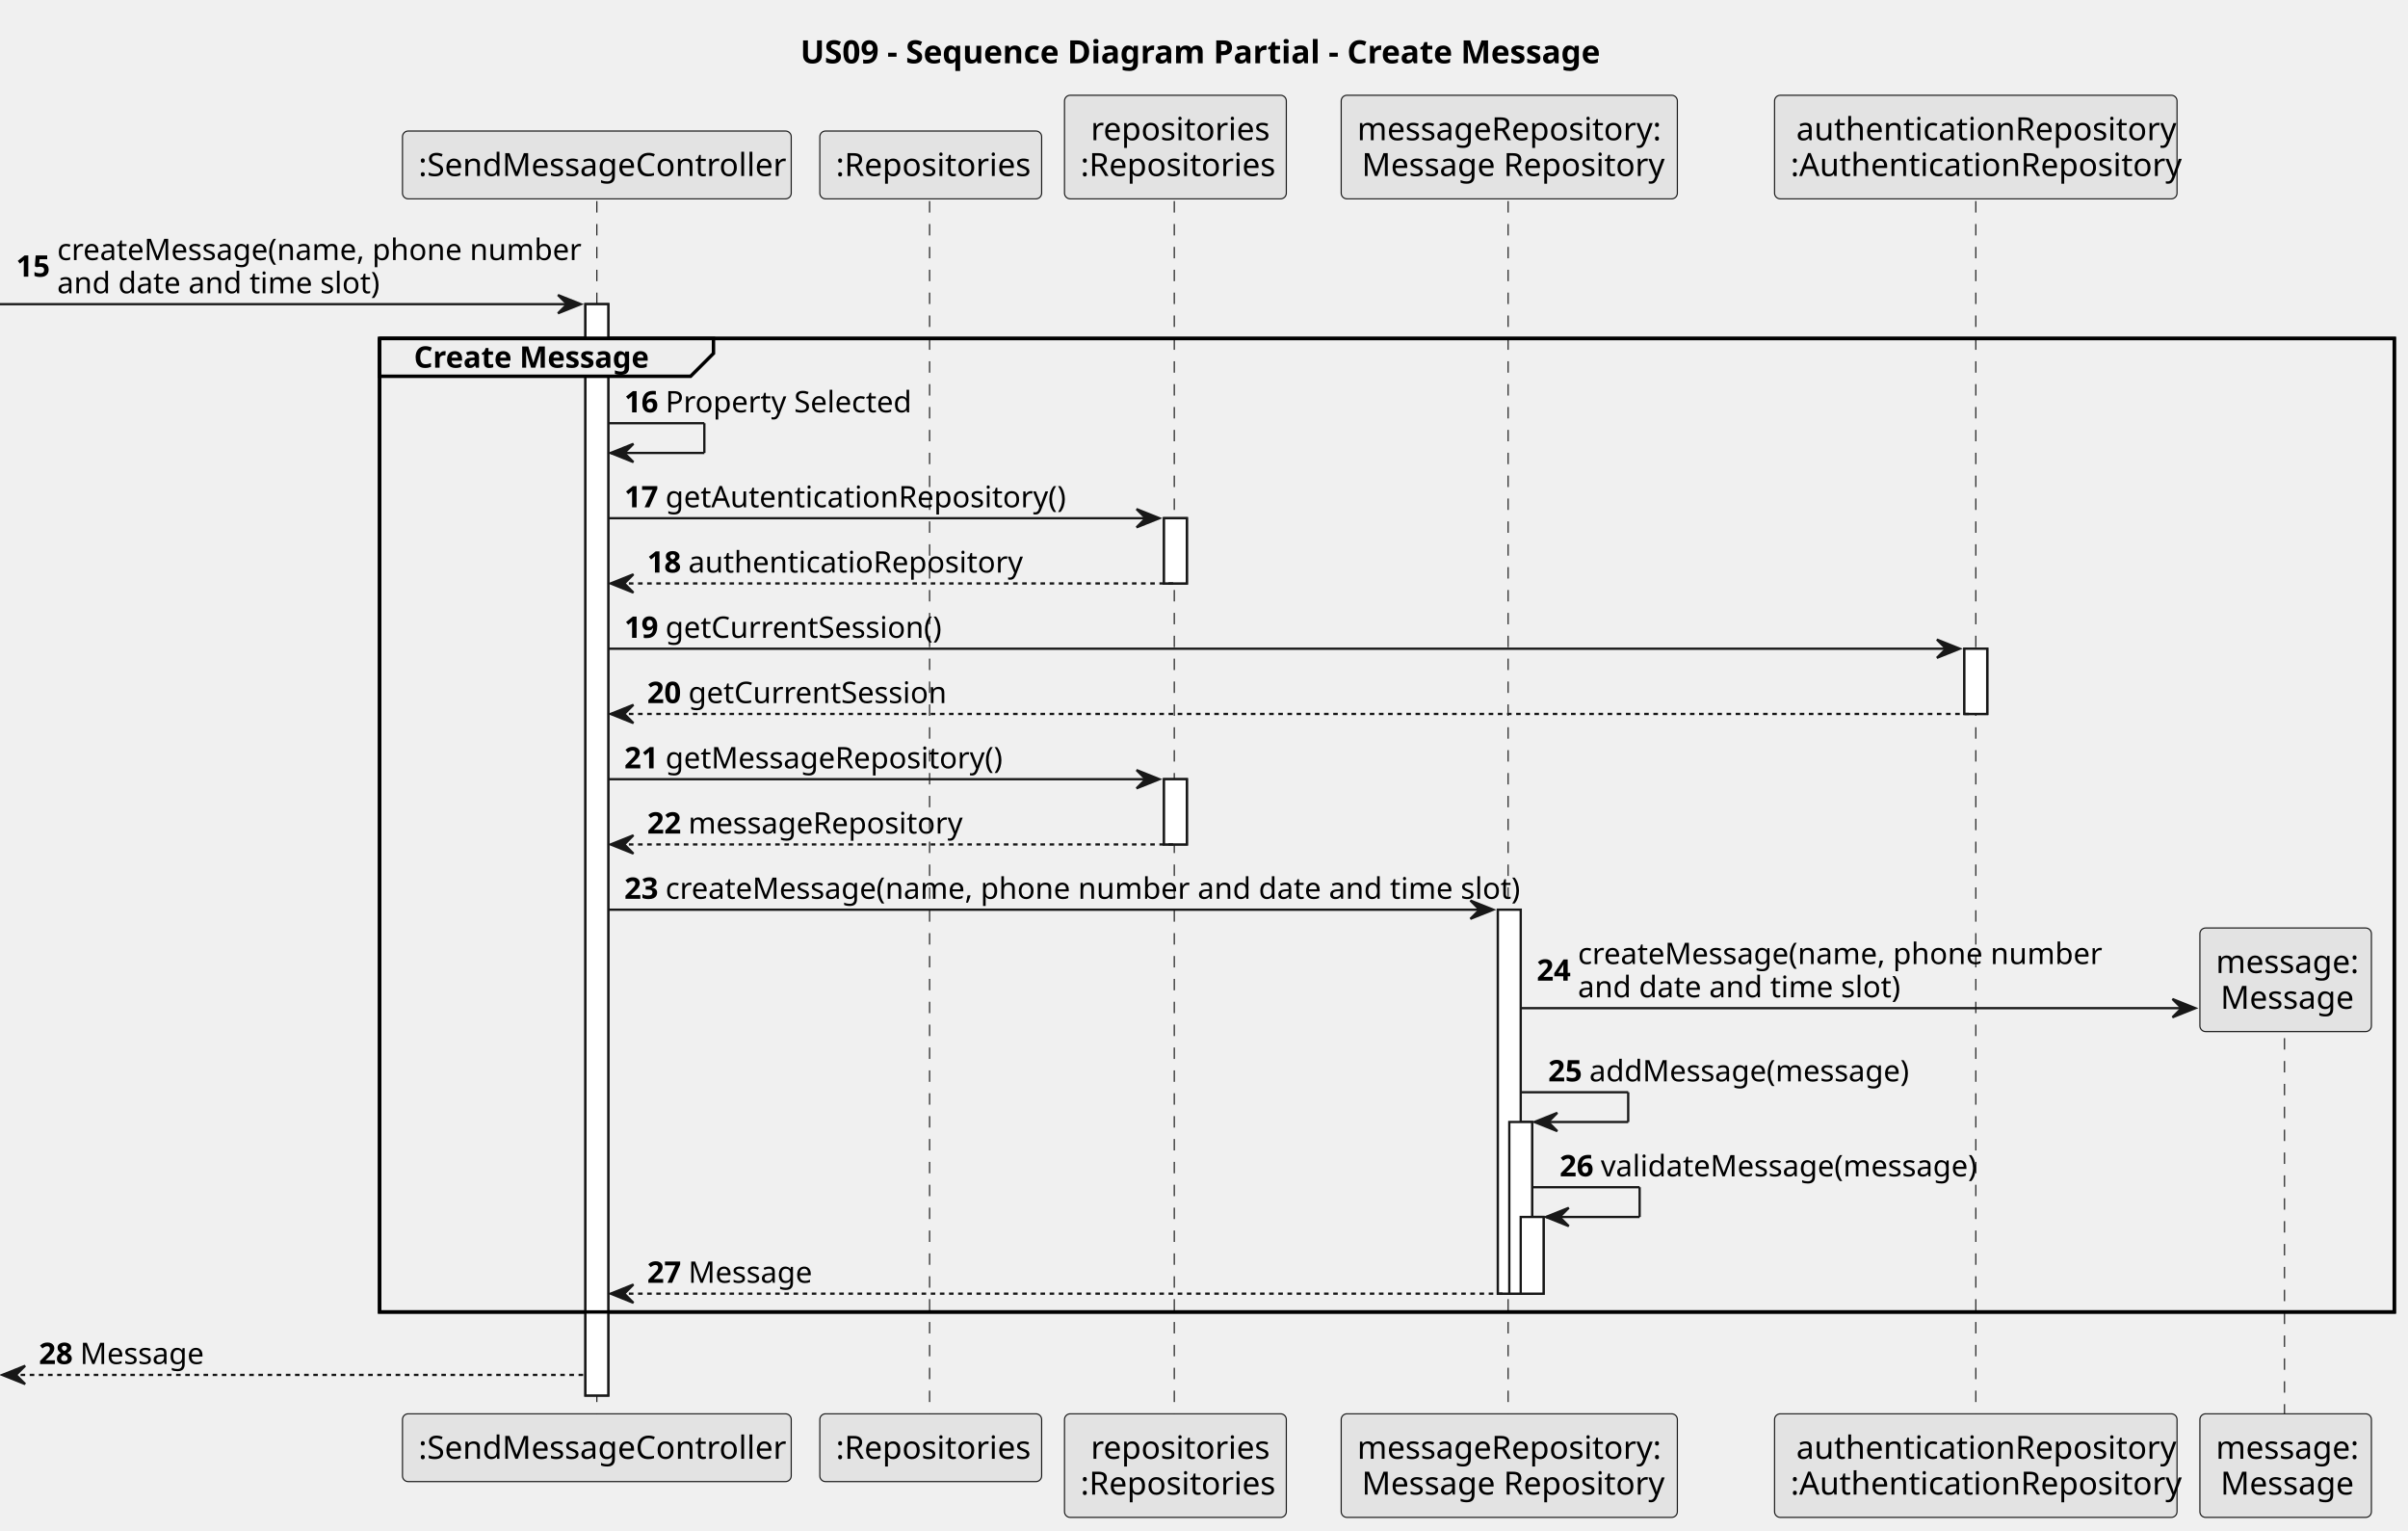
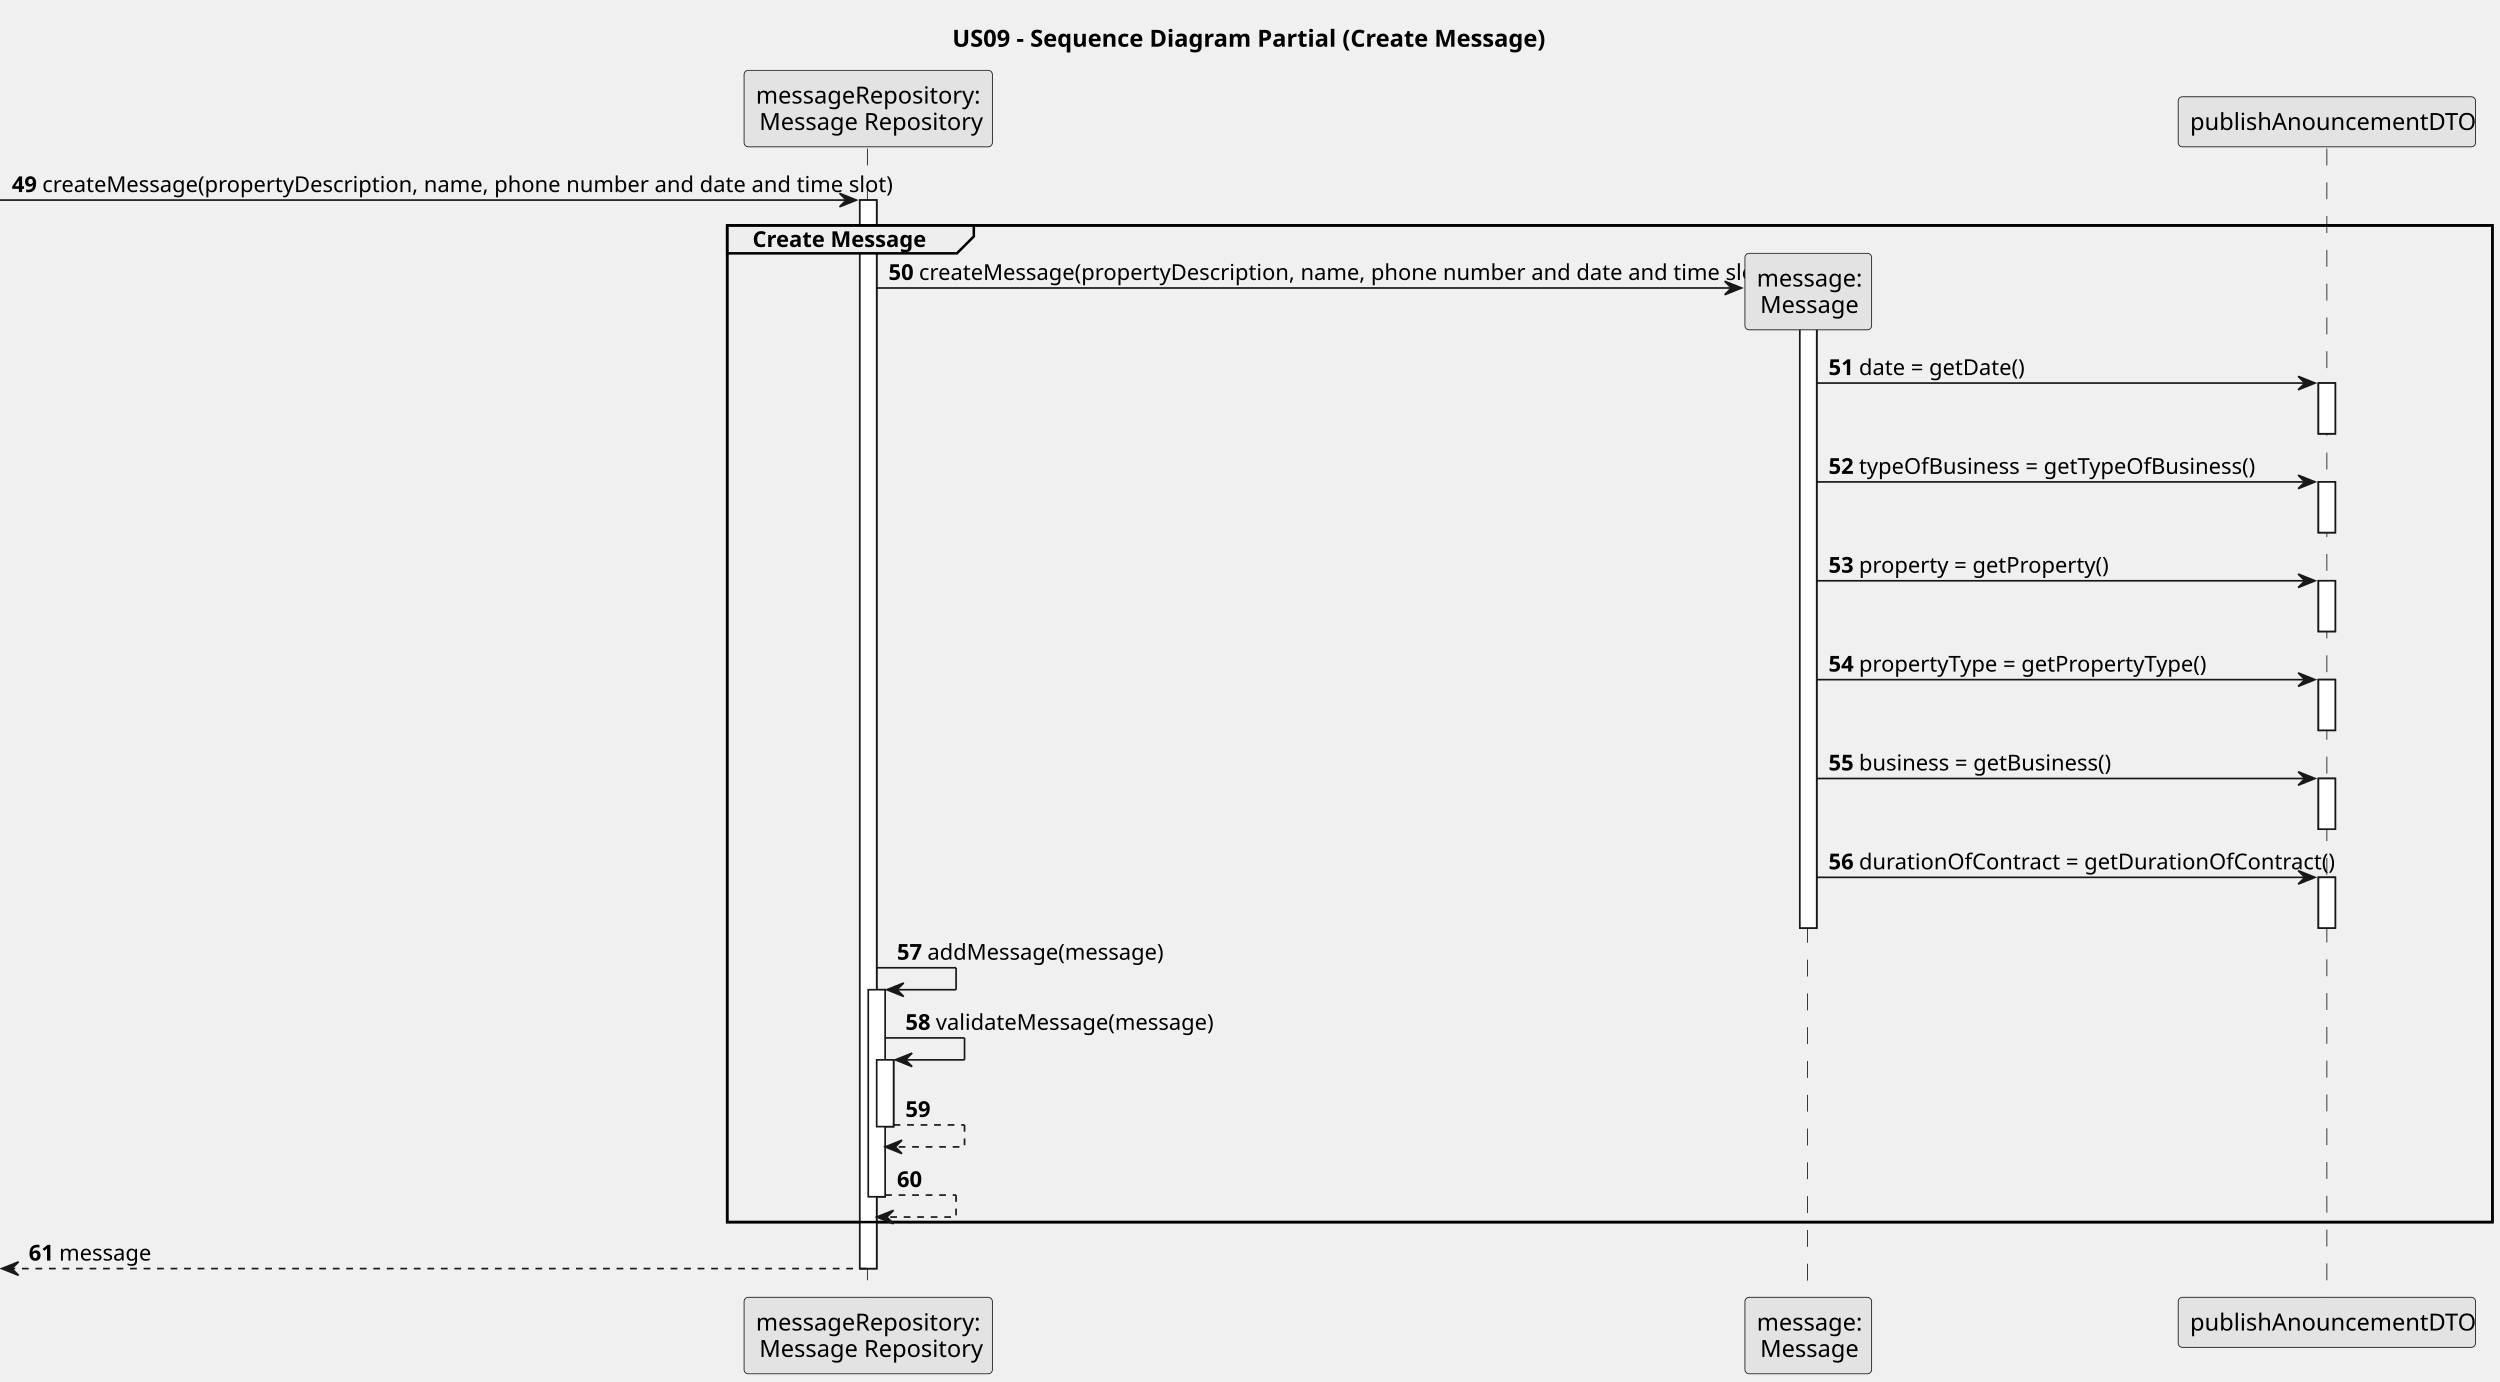
- <svg xmlns="http://www.w3.org/2000/svg" contentStyleType="text/css" height="669px" preserveAspectRatio="none" style="width:1053px;height:669px;background:#FFFFFF;" version="1.1" viewBox="0 0 1053 669" width="1053px" zoomAndPan="magnify">
+ <svg xmlns="http://www.w3.org/2000/svg" contentStyleType="text/css" height="409.5px" preserveAspectRatio="none" style="width:740px;height:409px;background:#FFFFFF;" version="1.1" viewBox="0 0 740 409" width="740.5px" zoomAndPan="magnify">
  <defs />
  <g>
-     <text fill="#000000" font-family="sans-serif" font-size="14" font-weight="bold" lengthAdjust="spacing" textLength="356" x="350" y="27.674">US09 - Sequence Diagram Partial - Create Message</text>
-     <rect fill="#FFFFFF" height="477.086" style="stroke:#181818;stroke-width:1.0;" width="10" x="256" y="132.969" />
-     <rect fill="#FFFFFF" height="28.523" style="stroke:#181818;stroke-width:1.0;" width="10" x="509" y="226.539" />
-     <rect fill="#FFFFFF" height="28.523" style="stroke:#181818;stroke-width:1.0;" width="10" x="509" y="340.633" />
-     <rect fill="#FFFFFF" height="167.852" style="stroke:#181818;stroke-width:1.0;" width="10" x="655" y="397.68" />
-     <rect fill="#FFFFFF" height="75.047" style="stroke:#181818;stroke-width:1.0;" width="10" x="660" y="490.484" />
-     <rect fill="#FFFFFF" height="33.523" style="stroke:#181818;stroke-width:1.0;" width="10" x="665" y="532.008" />
-     <rect fill="#FFFFFF" height="28.523" style="stroke:#181818;stroke-width:1.0;" width="10" x="859" y="283.586" />
-     <rect fill="none" height="425.562" style="stroke:#000000;stroke-width:1.5;" width="881" x="166" y="147.969" />
-     <line style="stroke:#181818;stroke-width:0.5;stroke-dasharray:5.0,5.0;" x1="261" x2="261" y1="87.922" y2="619.055" />
-     <line style="stroke:#181818;stroke-width:0.5;stroke-dasharray:5.0,5.0;" x1="406.5" x2="406.5" y1="87.922" y2="619.055" />
-     <line style="stroke:#181818;stroke-width:0.5;stroke-dasharray:5.0,5.0;" x1="513.5" x2="513.5" y1="87.922" y2="619.055" />
-     <line style="stroke:#181818;stroke-width:0.5;stroke-dasharray:5.0,5.0;" x1="659.5" x2="659.5" y1="87.922" y2="619.055" />
-     <line style="stroke:#181818;stroke-width:0.5;stroke-dasharray:5.0,5.0;" x1="864" x2="864" y1="87.922" y2="619.055" />
-     <line style="stroke:#181818;stroke-width:0.5;stroke-dasharray:5.0,5.0;" x1="999" x2="999" y1="443.82" y2="619.055" />
-     <rect fill="#E3E3E3" height="29.641" rx="2.5" ry="2.5" style="stroke:#181818;stroke-width:0.5;" width="170" x="176" y="57.281" />
-     <text fill="#000000" font-family="sans-serif" font-size="14" lengthAdjust="spacing" textLength="156" x="183" y="76.955">:SendMessageController</text>
-     <rect fill="#E3E3E3" height="29.641" rx="2.5" ry="2.5" style="stroke:#181818;stroke-width:0.5;" width="170" x="176" y="618.055" />
-     <text fill="#000000" font-family="sans-serif" font-size="14" lengthAdjust="spacing" textLength="156" x="183" y="637.729">:SendMessageController</text>
-     <rect fill="#E3E3E3" height="29.641" rx="2.5" ry="2.5" style="stroke:#181818;stroke-width:0.5;" width="97" x="358.5" y="57.281" />
-     <text fill="#000000" font-family="sans-serif" font-size="14" lengthAdjust="spacing" textLength="83" x="365.5" y="76.955">:Repositories</text>
-     <rect fill="#E3E3E3" height="29.641" rx="2.5" ry="2.5" style="stroke:#181818;stroke-width:0.5;" width="97" x="358.5" y="618.055" />
-     <text fill="#000000" font-family="sans-serif" font-size="14" lengthAdjust="spacing" textLength="83" x="365.5" y="637.729">:Repositories</text>
-     <rect fill="#E3E3E3" height="45.281" rx="2.5" ry="2.5" style="stroke:#181818;stroke-width:0.5;" width="97" x="465.5" y="41.641" />
-     <text fill="#000000" font-family="sans-serif" font-size="14" lengthAdjust="spacing" textLength="74" x="477" y="61.315">repositories</text>
-     <text fill="#000000" font-family="sans-serif" font-size="14" lengthAdjust="spacing" textLength="83" x="472.5" y="76.955">:Repositories</text>
-     <rect fill="#E3E3E3" height="45.281" rx="2.5" ry="2.5" style="stroke:#181818;stroke-width:0.5;" width="97" x="465.5" y="618.055" />
-     <text fill="#000000" font-family="sans-serif" font-size="14" lengthAdjust="spacing" textLength="74" x="477" y="637.729">repositories</text>
-     <text fill="#000000" font-family="sans-serif" font-size="14" lengthAdjust="spacing" textLength="83" x="472.5" y="653.369">:Repositories</text>
-     <rect fill="#E3E3E3" height="45.281" rx="2.5" ry="2.5" style="stroke:#181818;stroke-width:0.5;" width="147" x="586.5" y="41.641" />
-     <text fill="#000000" font-family="sans-serif" font-size="14" lengthAdjust="spacing" textLength="129" x="593.5" y="61.315">messageRepository:</text>
-     <text fill="#000000" font-family="sans-serif" font-size="14" lengthAdjust="spacing" textLength="129" x="595.5" y="76.955">Message Repository</text>
-     <rect fill="#E3E3E3" height="45.281" rx="2.5" ry="2.5" style="stroke:#181818;stroke-width:0.5;" width="147" x="586.5" y="618.055" />
-     <text fill="#000000" font-family="sans-serif" font-size="14" lengthAdjust="spacing" textLength="129" x="593.5" y="637.729">messageRepository:</text>
-     <text fill="#000000" font-family="sans-serif" font-size="14" lengthAdjust="spacing" textLength="129" x="595.5" y="653.369">Message Repository</text>
-     <rect fill="#E3E3E3" height="45.281" rx="2.5" ry="2.5" style="stroke:#181818;stroke-width:0.5;" width="176" x="776" y="41.641" />
-     <text fill="#000000" font-family="sans-serif" font-size="14" lengthAdjust="spacing" textLength="157" x="785.5" y="61.315">authenticationRepository</text>
-     <text fill="#000000" font-family="sans-serif" font-size="14" lengthAdjust="spacing" textLength="162" x="783" y="76.955">:AuthenticationRepository</text>
-     <rect fill="#E3E3E3" height="45.281" rx="2.5" ry="2.5" style="stroke:#181818;stroke-width:0.5;" width="176" x="776" y="618.055" />
-     <text fill="#000000" font-family="sans-serif" font-size="14" lengthAdjust="spacing" textLength="157" x="785.5" y="637.729">authenticationRepository</text>
-     <text fill="#000000" font-family="sans-serif" font-size="14" lengthAdjust="spacing" textLength="162" x="783" y="653.369">:AuthenticationRepository</text>
-     <rect fill="#E3E3E3" height="45.281" rx="2.5" ry="2.5" style="stroke:#181818;stroke-width:0.5;" width="75" x="962" y="618.055" />
-     <text fill="#000000" font-family="sans-serif" font-size="14" lengthAdjust="spacing" textLength="61" x="969" y="637.729">message:</text>
-     <text fill="#000000" font-family="sans-serif" font-size="14" lengthAdjust="spacing" textLength="57" x="971" y="653.369">Message</text>
-     <rect fill="#FFFFFF" height="477.086" style="stroke:#181818;stroke-width:1.0;" width="10" x="256" y="132.969" />
-     <rect fill="#FFFFFF" height="28.523" style="stroke:#181818;stroke-width:1.0;" width="10" x="509" y="226.539" />
-     <rect fill="#FFFFFF" height="28.523" style="stroke:#181818;stroke-width:1.0;" width="10" x="509" y="340.633" />
-     <rect fill="#FFFFFF" height="167.852" style="stroke:#181818;stroke-width:1.0;" width="10" x="655" y="397.68" />
-     <rect fill="#FFFFFF" height="75.047" style="stroke:#181818;stroke-width:1.0;" width="10" x="660" y="490.484" />
-     <rect fill="#FFFFFF" height="33.523" style="stroke:#181818;stroke-width:1.0;" width="10" x="665" y="532.008" />
-     <rect fill="#FFFFFF" height="28.523" style="stroke:#181818;stroke-width:1.0;" width="10" x="859" y="283.586" />
-     <polygon fill="#181818" points="244,128.969,254,132.969,244,136.969,248,132.969" style="stroke:#181818;stroke-width:1.0;" />
-     <line style="stroke:#181818;stroke-width:1.0;" x1="0" x2="250" y1="132.969" y2="132.969" />
-     <text fill="#000000" font-family="sans-serif" font-size="13" font-weight="bold" lengthAdjust="spacing" textLength="14" x="7" y="120.952">15</text>
-     <text fill="#000000" font-family="sans-serif" font-size="13" lengthAdjust="spacing" textLength="215" x="25" y="113.69">createMessage(name, phone number</text>
-     <text fill="#000000" font-family="sans-serif" font-size="13" lengthAdjust="spacing" textLength="133" x="25" y="128.214">and date and time slot)</text>
-     <path d="M166,147.969 L312,147.969 L312,154.492 L302,164.492 L166,164.492 L166,147.969 " fill="#EEEEEE" style="stroke:#000000;stroke-width:1.5;" />
-     <rect fill="none" height="425.562" style="stroke:#000000;stroke-width:1.5;" width="881" x="166" y="147.969" />
-     <text fill="#000000" font-family="sans-serif" font-size="13" font-weight="bold" lengthAdjust="spacing" textLength="101" x="181" y="160.737">Create Message</text>
-     <line style="stroke:#181818;stroke-width:1.0;" x1="266" x2="308" y1="185.016" y2="185.016" />
-     <line style="stroke:#181818;stroke-width:1.0;" x1="308" x2="308" y1="185.016" y2="198.016" />
-     <line style="stroke:#181818;stroke-width:1.0;" x1="267" x2="308" y1="198.016" y2="198.016" />
-     <polygon fill="#181818" points="277,194.016,267,198.016,277,202.016,273,198.016" style="stroke:#181818;stroke-width:1.0;" />
-     <text fill="#000000" font-family="sans-serif" font-size="13" font-weight="bold" lengthAdjust="spacing" textLength="14" x="273" y="180.261">16</text>
-     <text fill="#000000" font-family="sans-serif" font-size="13" lengthAdjust="spacing" textLength="104" x="291" y="180.261">Property Selected</text>
-     <polygon fill="#181818" points="497,222.539,507,226.539,497,230.539,501,226.539" style="stroke:#181818;stroke-width:1.0;" />
-     <line style="stroke:#181818;stroke-width:1.0;" x1="266" x2="503" y1="226.539" y2="226.539" />
-     <text fill="#000000" font-family="sans-serif" font-size="13" font-weight="bold" lengthAdjust="spacing" textLength="14" x="273" y="221.784">17</text>
-     <text fill="#000000" font-family="sans-serif" font-size="13" lengthAdjust="spacing" textLength="164" x="291" y="221.784">getAutenticationRepository()</text>
-     <polygon fill="#181818" points="277,251.062,267,255.062,277,259.062,273,255.062" style="stroke:#181818;stroke-width:1.0;" />
-     <line style="stroke:#181818;stroke-width:1.0;stroke-dasharray:2.0,2.0;" x1="271" x2="513" y1="255.062" y2="255.062" />
-     <text fill="#000000" font-family="sans-serif" font-size="13" font-weight="bold" lengthAdjust="spacing" textLength="14" x="283" y="250.308">18</text>
-     <text fill="#000000" font-family="sans-serif" font-size="13" lengthAdjust="spacing" textLength="136" x="301" y="250.308">authenticatioRepository</text>
-     <polygon fill="#181818" points="847,279.586,857,283.586,847,287.586,851,283.586" style="stroke:#181818;stroke-width:1.0;" />
-     <line style="stroke:#181818;stroke-width:1.0;" x1="266" x2="853" y1="283.586" y2="283.586" />
-     <text fill="#000000" font-family="sans-serif" font-size="13" font-weight="bold" lengthAdjust="spacing" textLength="14" x="273" y="278.831">19</text>
-     <text fill="#000000" font-family="sans-serif" font-size="13" lengthAdjust="spacing" textLength="115" x="291" y="278.831">getCurrentSession()</text>
-     <polygon fill="#181818" points="277,308.109,267,312.109,277,316.109,273,312.109" style="stroke:#181818;stroke-width:1.0;" />
-     <line style="stroke:#181818;stroke-width:1.0;stroke-dasharray:2.0,2.0;" x1="271" x2="863" y1="312.109" y2="312.109" />
-     <text fill="#000000" font-family="sans-serif" font-size="13" font-weight="bold" lengthAdjust="spacing" textLength="14" x="283" y="307.354">20</text>
-     <text fill="#000000" font-family="sans-serif" font-size="13" lengthAdjust="spacing" textLength="107" x="301" y="307.354">getCurrentSession</text>
-     <polygon fill="#181818" points="497,336.633,507,340.633,497,344.633,501,340.633" style="stroke:#181818;stroke-width:1.0;" />
-     <line style="stroke:#181818;stroke-width:1.0;" x1="266" x2="503" y1="340.633" y2="340.633" />
-     <text fill="#000000" font-family="sans-serif" font-size="13" font-weight="bold" lengthAdjust="spacing" textLength="14" x="273" y="335.878">21</text>
-     <text fill="#000000" font-family="sans-serif" font-size="13" lengthAdjust="spacing" textLength="141" x="291" y="335.878">getMessageRepository()</text>
-     <polygon fill="#181818" points="277,365.156,267,369.156,277,373.156,273,369.156" style="stroke:#181818;stroke-width:1.0;" />
-     <line style="stroke:#181818;stroke-width:1.0;stroke-dasharray:2.0,2.0;" x1="271" x2="513" y1="369.156" y2="369.156" />
-     <text fill="#000000" font-family="sans-serif" font-size="13" font-weight="bold" lengthAdjust="spacing" textLength="14" x="283" y="364.401">22</text>
-     <text fill="#000000" font-family="sans-serif" font-size="13" lengthAdjust="spacing" textLength="115" x="301" y="364.401">messageRepository</text>
-     <polygon fill="#181818" points="643,393.68,653,397.68,643,401.68,647,397.68" style="stroke:#181818;stroke-width:1.0;" />
-     <line style="stroke:#181818;stroke-width:1.0;" x1="266" x2="649" y1="397.68" y2="397.68" />
-     <text fill="#000000" font-family="sans-serif" font-size="13" font-weight="bold" lengthAdjust="spacing" textLength="14" x="273" y="392.925">23</text>
-     <text fill="#000000" font-family="sans-serif" font-size="13" lengthAdjust="spacing" textLength="352" x="291" y="392.925">createMessage(name, phone number and date and time slot)</text>
-     <polygon fill="#181818" points="950,436.727,960,440.727,950,444.727,954,440.727" style="stroke:#181818;stroke-width:1.0;" />
-     <line style="stroke:#181818;stroke-width:1.0;" x1="665" x2="956" y1="440.727" y2="440.727" />
-     <text fill="#000000" font-family="sans-serif" font-size="13" font-weight="bold" lengthAdjust="spacing" textLength="14" x="672" y="428.71">24</text>
-     <text fill="#000000" font-family="sans-serif" font-size="13" lengthAdjust="spacing" textLength="215" x="690" y="421.448">createMessage(name, phone number</text>
-     <text fill="#000000" font-family="sans-serif" font-size="13" lengthAdjust="spacing" textLength="133" x="690" y="435.972">and date and time slot)</text>
-     <rect fill="#E3E3E3" height="45.281" rx="2.5" ry="2.5" style="stroke:#181818;stroke-width:0.5;" width="75" x="962" y="405.68" />
-     <text fill="#000000" font-family="sans-serif" font-size="14" lengthAdjust="spacing" textLength="61" x="969" y="425.353">message:</text>
-     <text fill="#000000" font-family="sans-serif" font-size="14" lengthAdjust="spacing" textLength="57" x="971" y="440.994">Message</text>
-     <line style="stroke:#181818;stroke-width:1.0;" x1="665" x2="712" y1="477.484" y2="477.484" />
-     <line style="stroke:#181818;stroke-width:1.0;" x1="712" x2="712" y1="477.484" y2="490.484" />
-     <line style="stroke:#181818;stroke-width:1.0;" x1="671" x2="712" y1="490.484" y2="490.484" />
-     <polygon fill="#181818" points="681,486.484,671,490.484,681,494.484,677,490.484" style="stroke:#181818;stroke-width:1.0;" />
-     <text fill="#000000" font-family="sans-serif" font-size="13" font-weight="bold" lengthAdjust="spacing" textLength="14" x="677" y="472.729">25</text>
-     <text fill="#000000" font-family="sans-serif" font-size="13" lengthAdjust="spacing" textLength="135" x="695" y="472.729">addMessage(message)</text>
-     <line style="stroke:#181818;stroke-width:1.0;" x1="670" x2="717" y1="519.008" y2="519.008" />
-     <line style="stroke:#181818;stroke-width:1.0;" x1="717" x2="717" y1="519.008" y2="532.008" />
-     <line style="stroke:#181818;stroke-width:1.0;" x1="676" x2="717" y1="532.008" y2="532.008" />
-     <polygon fill="#181818" points="686,528.008,676,532.008,686,536.008,682,532.008" style="stroke:#181818;stroke-width:1.0;" />
-     <text fill="#000000" font-family="sans-serif" font-size="13" font-weight="bold" lengthAdjust="spacing" textLength="14" x="682" y="514.253">26</text>
-     <text fill="#000000" font-family="sans-serif" font-size="13" lengthAdjust="spacing" textLength="157" x="700" y="514.253">validateMessage(message)</text>
-     <polygon fill="#181818" points="277,561.531,267,565.531,277,569.531,273,565.531" style="stroke:#181818;stroke-width:1.0;" />
-     <line style="stroke:#181818;stroke-width:1.0;stroke-dasharray:2.0,2.0;" x1="271" x2="659" y1="565.531" y2="565.531" />
-     <text fill="#000000" font-family="sans-serif" font-size="13" font-weight="bold" lengthAdjust="spacing" textLength="14" x="283" y="560.776">27</text>
-     <text fill="#000000" font-family="sans-serif" font-size="13" lengthAdjust="spacing" textLength="53" x="301" y="560.776">Message</text>
-     <polygon fill="#181818" points="11,597.055,1,601.055,11,605.055,7,601.055" style="stroke:#181818;stroke-width:1.0;" />
-     <line style="stroke:#181818;stroke-width:1.0;stroke-dasharray:2.0,2.0;" x1="5" x2="255" y1="601.055" y2="601.055" />
-     <text fill="#000000" font-family="sans-serif" font-size="13" font-weight="bold" lengthAdjust="spacing" textLength="14" x="17" y="596.3">28</text>
-     <text fill="#000000" font-family="sans-serif" font-size="13" lengthAdjust="spacing" textLength="53" x="35" y="596.3">Message</text>
+     <text fill="#000000" font-family="sans-serif" font-size="7" font-weight="bold" lengthAdjust="spacing" textLength="178.5" x="281.875" y="13.837">US09 - Sequence Diagram Partial (Create Message)</text>
+     <rect fill="#FFFFFF" height="316.281" style="stroke:#181818;stroke-width:0.5;" width="5" x="254.5" y="59.223" />
+     <rect fill="#FFFFFF" height="61.285" style="stroke:#181818;stroke-width:0.5;" width="5" x="257" y="292.957" />
+     <rect fill="#FFFFFF" height="19.762" style="stroke:#181818;stroke-width:0.5;" width="5" x="259.5" y="313.719" />
+     <rect fill="#FFFFFF" height="184.449" style="stroke:#181818;stroke-width:0.5;" width="5" x="532.75" y="90.246" />
+     <rect fill="#FFFFFF" height="15" style="stroke:#181818;stroke-width:0.5;" width="5" x="686.25" y="113.387" />
+     <rect fill="#FFFFFF" height="15" style="stroke:#181818;stroke-width:0.5;" width="5" x="686.25" y="142.648" />
+     <rect fill="#FFFFFF" height="15" style="stroke:#181818;stroke-width:0.5;" width="5" x="686.25" y="171.91" />
+     <rect fill="#FFFFFF" height="15" style="stroke:#181818;stroke-width:0.5;" width="5" x="686.25" y="201.172" />
+     <rect fill="#FFFFFF" height="15" style="stroke:#181818;stroke-width:0.5;" width="5" x="686.25" y="230.434" />
+     <rect fill="#FFFFFF" height="15" style="stroke:#181818;stroke-width:0.5;" width="5" x="686.25" y="259.695" />
+     <rect fill="none" height="295.019" style="stroke:#000000;stroke-width:0.75;" width="522.5" x="215.25" y="66.723" />
+     <line style="stroke:#181818;stroke-width:0.25;stroke-dasharray:5.0,5.0;" x1="256.75" x2="256.75" y1="43.961" y2="384.504" />
+     <line style="stroke:#181818;stroke-width:0.25;stroke-dasharray:5.0,5.0;" x1="535" x2="535" y1="94.055" y2="384.504" />
+     <line style="stroke:#181818;stroke-width:0.25;stroke-dasharray:5.0,5.0;" x1="688.75" x2="688.75" y1="43.961" y2="384.504" />
+     <rect fill="#E3E3E3" height="22.641" rx="1.25" ry="1.25" style="stroke:#181818;stroke-width:0.25;" width="73.5" x="220.25" y="20.82" />
+     <text fill="#000000" font-family="sans-serif" font-size="7" lengthAdjust="spacing" textLength="64.5" x="223.75" y="30.657">messageRepository:</text>
+     <text fill="#000000" font-family="sans-serif" font-size="7" lengthAdjust="spacing" textLength="64.5" x="224.75" y="38.477">Message Repository</text>
+     <rect fill="#E3E3E3" height="22.641" rx="1.25" ry="1.25" style="stroke:#181818;stroke-width:0.25;" width="73.5" x="220.25" y="384.004" />
+     <text fill="#000000" font-family="sans-serif" font-size="7" lengthAdjust="spacing" textLength="64.5" x="223.75" y="393.841">messageRepository:</text>
+     <text fill="#000000" font-family="sans-serif" font-size="7" lengthAdjust="spacing" textLength="64.5" x="224.75" y="401.661">Message Repository</text>
+     <rect fill="#E3E3E3" height="22.641" rx="1.25" ry="1.25" style="stroke:#181818;stroke-width:0.25;" width="37.5" x="516.5" y="384.004" />
+     <text fill="#000000" font-family="sans-serif" font-size="7" lengthAdjust="spacing" textLength="30.5" x="520" y="393.841">message:</text>
+     <text fill="#000000" font-family="sans-serif" font-size="7" lengthAdjust="spacing" textLength="28.5" x="521" y="401.661">Message</text>
+     <rect fill="#E3E3E3" height="14.82" rx="1.25" ry="1.25" style="stroke:#181818;stroke-width:0.25;" width="88" x="644.75" y="28.641" />
+     <text fill="#000000" font-family="sans-serif" font-size="7" lengthAdjust="spacing" textLength="81" x="648.25" y="38.477">publishAnouncementDTO</text>
+     <rect fill="#E3E3E3" height="14.82" rx="1.25" ry="1.25" style="stroke:#181818;stroke-width:0.25;" width="88" x="644.75" y="384.004" />
+     <text fill="#000000" font-family="sans-serif" font-size="7" lengthAdjust="spacing" textLength="81" x="648.25" y="393.841">publishAnouncementDTO</text>
+     <rect fill="#FFFFFF" height="316.281" style="stroke:#181818;stroke-width:0.5;" width="5" x="254.5" y="59.223" />
+     <rect fill="#FFFFFF" height="61.285" style="stroke:#181818;stroke-width:0.5;" width="5" x="257" y="292.957" />
+     <rect fill="#FFFFFF" height="19.762" style="stroke:#181818;stroke-width:0.5;" width="5" x="259.5" y="313.719" />
+     <rect fill="#FFFFFF" height="184.449" style="stroke:#181818;stroke-width:0.5;" width="5" x="532.75" y="90.246" />
+     <rect fill="#FFFFFF" height="15" style="stroke:#181818;stroke-width:0.5;" width="5" x="686.25" y="113.387" />
+     <rect fill="#FFFFFF" height="15" style="stroke:#181818;stroke-width:0.5;" width="5" x="686.25" y="142.648" />
+     <rect fill="#FFFFFF" height="15" style="stroke:#181818;stroke-width:0.5;" width="5" x="686.25" y="171.91" />
+     <rect fill="#FFFFFF" height="15" style="stroke:#181818;stroke-width:0.5;" width="5" x="686.25" y="201.172" />
+     <rect fill="#FFFFFF" height="15" style="stroke:#181818;stroke-width:0.5;" width="5" x="686.25" y="230.434" />
+     <rect fill="#FFFFFF" height="15" style="stroke:#181818;stroke-width:0.5;" width="5" x="686.25" y="259.695" />
+     <polygon fill="#181818" points="248.5,57.223,253.5,59.223,248.5,61.223,250.5,59.223" style="stroke:#181818;stroke-width:0.5;" />
+     <line style="stroke:#181818;stroke-width:0.5;" x1="0" x2="251.5" y1="59.223" y2="59.223" />
+     <text fill="#000000" font-family="sans-serif" font-size="6.5" font-weight="bold" lengthAdjust="spacing" textLength="7" x="3.5" y="56.845">49</text>
+     <text fill="#000000" font-family="sans-serif" font-size="6.5" lengthAdjust="spacing" textLength="236" x="12.5" y="56.845">createMessage(propertyDescription, name, phone number and date and time slot)</text>
+     <path d="M215.25,66.723 L288.25,66.723 L288.25,69.984 L283.25,74.984 L215.25,74.984 L215.25,66.723 " fill="#EEEEEE" style="stroke:#000000;stroke-width:0.75;" />
+     <rect fill="none" height="295.019" style="stroke:#000000;stroke-width:0.75;" width="522.5" x="215.25" y="66.723" />
+     <text fill="#000000" font-family="sans-serif" font-size="6.5" font-weight="bold" lengthAdjust="spacing" textLength="50.5" x="222.75" y="73.107">Create Message</text>
+     <polygon fill="#181818" points="510.5,83.246,515.5,85.246,510.5,87.246,512.5,85.246" style="stroke:#181818;stroke-width:0.5;" />
+     <line style="stroke:#181818;stroke-width:0.5;" x1="259.5" x2="513.5" y1="85.246" y2="85.246" />
+     <text fill="#000000" font-family="sans-serif" font-size="6.5" font-weight="bold" lengthAdjust="spacing" textLength="7" x="263" y="82.869">50</text>
+     <text fill="#000000" font-family="sans-serif" font-size="6.5" lengthAdjust="spacing" textLength="236" x="272" y="82.869">createMessage(propertyDescription, name, phone number and date and time slot)</text>
+     <rect fill="#E3E3E3" height="22.641" rx="1.25" ry="1.25" style="stroke:#181818;stroke-width:0.25;" width="37.5" x="516.5" y="74.984" />
+     <text fill="#000000" font-family="sans-serif" font-size="7" lengthAdjust="spacing" textLength="30.5" x="520" y="84.821">message:</text>
+     <text fill="#000000" font-family="sans-serif" font-size="7" lengthAdjust="spacing" textLength="28.5" x="521" y="92.642">Message</text>
+     <polygon fill="#181818" points="680.25,111.387,685.25,113.387,680.25,115.387,682.25,113.387" style="stroke:#181818;stroke-width:0.5;" />
+     <line style="stroke:#181818;stroke-width:0.5;" x1="537.75" x2="683.25" y1="113.387" y2="113.387" />
+     <text fill="#000000" font-family="sans-serif" font-size="6.5" font-weight="bold" lengthAdjust="spacing" textLength="7" x="541.25" y="111.009">51</text>
+     <text fill="#000000" font-family="sans-serif" font-size="6.5" lengthAdjust="spacing" textLength="47" x="550.25" y="111.009">date = getDate()</text>
+     <polygon fill="#181818" points="680.25,140.648,685.25,142.648,680.25,144.648,682.25,142.648" style="stroke:#181818;stroke-width:0.5;" />
+     <line style="stroke:#181818;stroke-width:0.5;" x1="537.75" x2="683.25" y1="142.648" y2="142.648" />
+     <text fill="#000000" font-family="sans-serif" font-size="6.5" font-weight="bold" lengthAdjust="spacing" textLength="7" x="541.25" y="140.271">52</text>
+     <text fill="#000000" font-family="sans-serif" font-size="6.5" lengthAdjust="spacing" textLength="114.5" x="550.25" y="140.271">typeOfBusiness = getTypeOfBusiness()</text>
+     <polygon fill="#181818" points="680.25,169.91,685.25,171.91,680.25,173.91,682.25,171.91" style="stroke:#181818;stroke-width:0.5;" />
+     <line style="stroke:#181818;stroke-width:0.5;" x1="537.75" x2="683.25" y1="171.91" y2="171.91" />
+     <text fill="#000000" font-family="sans-serif" font-size="6.5" font-weight="bold" lengthAdjust="spacing" textLength="7" x="541.25" y="169.533">53</text>
+     <text fill="#000000" font-family="sans-serif" font-size="6.5" lengthAdjust="spacing" textLength="69" x="550.25" y="169.533">property = getProperty()</text>
+     <polygon fill="#181818" points="680.25,199.172,685.25,201.172,680.25,203.172,682.25,201.172" style="stroke:#181818;stroke-width:0.5;" />
+     <line style="stroke:#181818;stroke-width:0.5;" x1="537.75" x2="683.25" y1="201.172" y2="201.172" />
+     <text fill="#000000" font-family="sans-serif" font-size="6.5" font-weight="bold" lengthAdjust="spacing" textLength="7" x="541.25" y="198.794">54</text>
+     <text fill="#000000" font-family="sans-serif" font-size="6.5" lengthAdjust="spacing" textLength="97" x="550.25" y="198.794">propertyType = getPropertyType()</text>
+     <polygon fill="#181818" points="680.25,228.434,685.25,230.434,680.25,232.434,682.25,230.434" style="stroke:#181818;stroke-width:0.5;" />
+     <line style="stroke:#181818;stroke-width:0.5;" x1="537.75" x2="683.25" y1="230.434" y2="230.434" />
+     <text fill="#000000" font-family="sans-serif" font-size="6.5" font-weight="bold" lengthAdjust="spacing" textLength="7" x="541.25" y="228.056">55</text>
+     <text fill="#000000" font-family="sans-serif" font-size="6.5" lengthAdjust="spacing" textLength="74" x="550.25" y="228.056">business = getBusiness()</text>
+     <polygon fill="#181818" points="680.25,257.695,685.25,259.695,680.25,261.695,682.25,259.695" style="stroke:#181818;stroke-width:0.5;" />
+     <line style="stroke:#181818;stroke-width:0.5;" x1="537.75" x2="683.25" y1="259.695" y2="259.695" />
+     <text fill="#000000" font-family="sans-serif" font-size="6.5" font-weight="bold" lengthAdjust="spacing" textLength="7" x="541.25" y="257.318">56</text>
+     <text fill="#000000" font-family="sans-serif" font-size="6.5" lengthAdjust="spacing" textLength="130" x="550.25" y="257.318">durationOfContract = getDurationOfContract()</text>
+     <line style="stroke:#181818;stroke-width:0.5;" x1="259.5" x2="283" y1="286.457" y2="286.457" />
+     <line style="stroke:#181818;stroke-width:0.5;" x1="283" x2="283" y1="286.457" y2="292.957" />
+     <line style="stroke:#181818;stroke-width:0.5;" x1="262.5" x2="283" y1="292.957" y2="292.957" />
+     <polygon fill="#181818" points="267.5,290.957,262.5,292.957,267.5,294.957,265.5,292.957" style="stroke:#181818;stroke-width:0.5;" />
+     <text fill="#000000" font-family="sans-serif" font-size="6.5" font-weight="bold" lengthAdjust="spacing" textLength="7" x="265.5" y="284.08">57</text>
+     <text fill="#000000" font-family="sans-serif" font-size="6.5" lengthAdjust="spacing" textLength="67.5" x="274.5" y="284.08">addMessage(message)</text>
+     <line style="stroke:#181818;stroke-width:0.5;" x1="262" x2="285.5" y1="307.219" y2="307.219" />
+     <line style="stroke:#181818;stroke-width:0.5;" x1="285.5" x2="285.5" y1="307.219" y2="313.719" />
+     <line style="stroke:#181818;stroke-width:0.5;" x1="265" x2="285.5" y1="313.719" y2="313.719" />
+     <polygon fill="#181818" points="270,311.719,265,313.719,270,315.719,268,313.719" style="stroke:#181818;stroke-width:0.5;" />
+     <text fill="#000000" font-family="sans-serif" font-size="6.5" font-weight="bold" lengthAdjust="spacing" textLength="7" x="268" y="304.841">58</text>
+     <text fill="#000000" font-family="sans-serif" font-size="6.5" lengthAdjust="spacing" textLength="78.5" x="277" y="304.841">validateMessage(message)</text>
+     <line style="stroke:#181818;stroke-width:0.5;stroke-dasharray:2.0,2.0;" x1="264.5" x2="285.5" y1="332.981" y2="332.981" />
+     <line style="stroke:#181818;stroke-width:0.5;stroke-dasharray:2.0,2.0;" x1="285.5" x2="285.5" y1="332.981" y2="339.481" />
+     <line style="stroke:#181818;stroke-width:0.5;stroke-dasharray:2.0,2.0;" x1="262" x2="285.5" y1="339.481" y2="339.481" />
+     <polygon fill="#181818" points="267,337.481,262,339.481,267,341.481,265,339.481" style="stroke:#181818;stroke-width:0.5;" />
+     <text fill="#000000" font-family="sans-serif" font-size="6.5" font-weight="bold" lengthAdjust="spacing" textLength="7" x="268" y="330.603">59</text>
+     <text fill="#000000" font-family="sans-serif" font-size="6.5" lengthAdjust="spacing" textLength="2" x="277" y="330.603"> </text>
+     <line style="stroke:#181818;stroke-width:0.5;stroke-dasharray:2.0,2.0;" x1="262" x2="283" y1="353.742" y2="353.742" />
+     <line style="stroke:#181818;stroke-width:0.5;stroke-dasharray:2.0,2.0;" x1="283" x2="283" y1="353.742" y2="360.242" />
+     <line style="stroke:#181818;stroke-width:0.5;stroke-dasharray:2.0,2.0;" x1="259.5" x2="283" y1="360.242" y2="360.242" />
+     <polygon fill="#181818" points="264.5,358.242,259.5,360.242,264.5,362.242,262.5,360.242" style="stroke:#181818;stroke-width:0.5;" />
+     <text fill="#000000" font-family="sans-serif" font-size="6.5" font-weight="bold" lengthAdjust="spacing" textLength="7" x="265.5" y="351.365">60</text>
+     <text fill="#000000" font-family="sans-serif" font-size="6.5" lengthAdjust="spacing" textLength="2" x="274.5" y="351.365"> </text>
+     <polygon fill="#181818" points="5.5,373.504,0.5,375.504,5.5,377.504,3.5,375.504" style="stroke:#181818;stroke-width:0.5;" />
+     <line style="stroke:#181818;stroke-width:0.5;stroke-dasharray:2.0,2.0;" x1="2.5" x2="256.5" y1="375.504" y2="375.504" />
+     <text fill="#000000" font-family="sans-serif" font-size="6.5" font-weight="bold" lengthAdjust="spacing" textLength="7" x="8.5" y="373.127">61</text>
+     <text fill="#000000" font-family="sans-serif" font-size="6.5" lengthAdjust="spacing" textLength="26.5" x="17.5" y="373.127">message</text>
  </g>
</svg>
